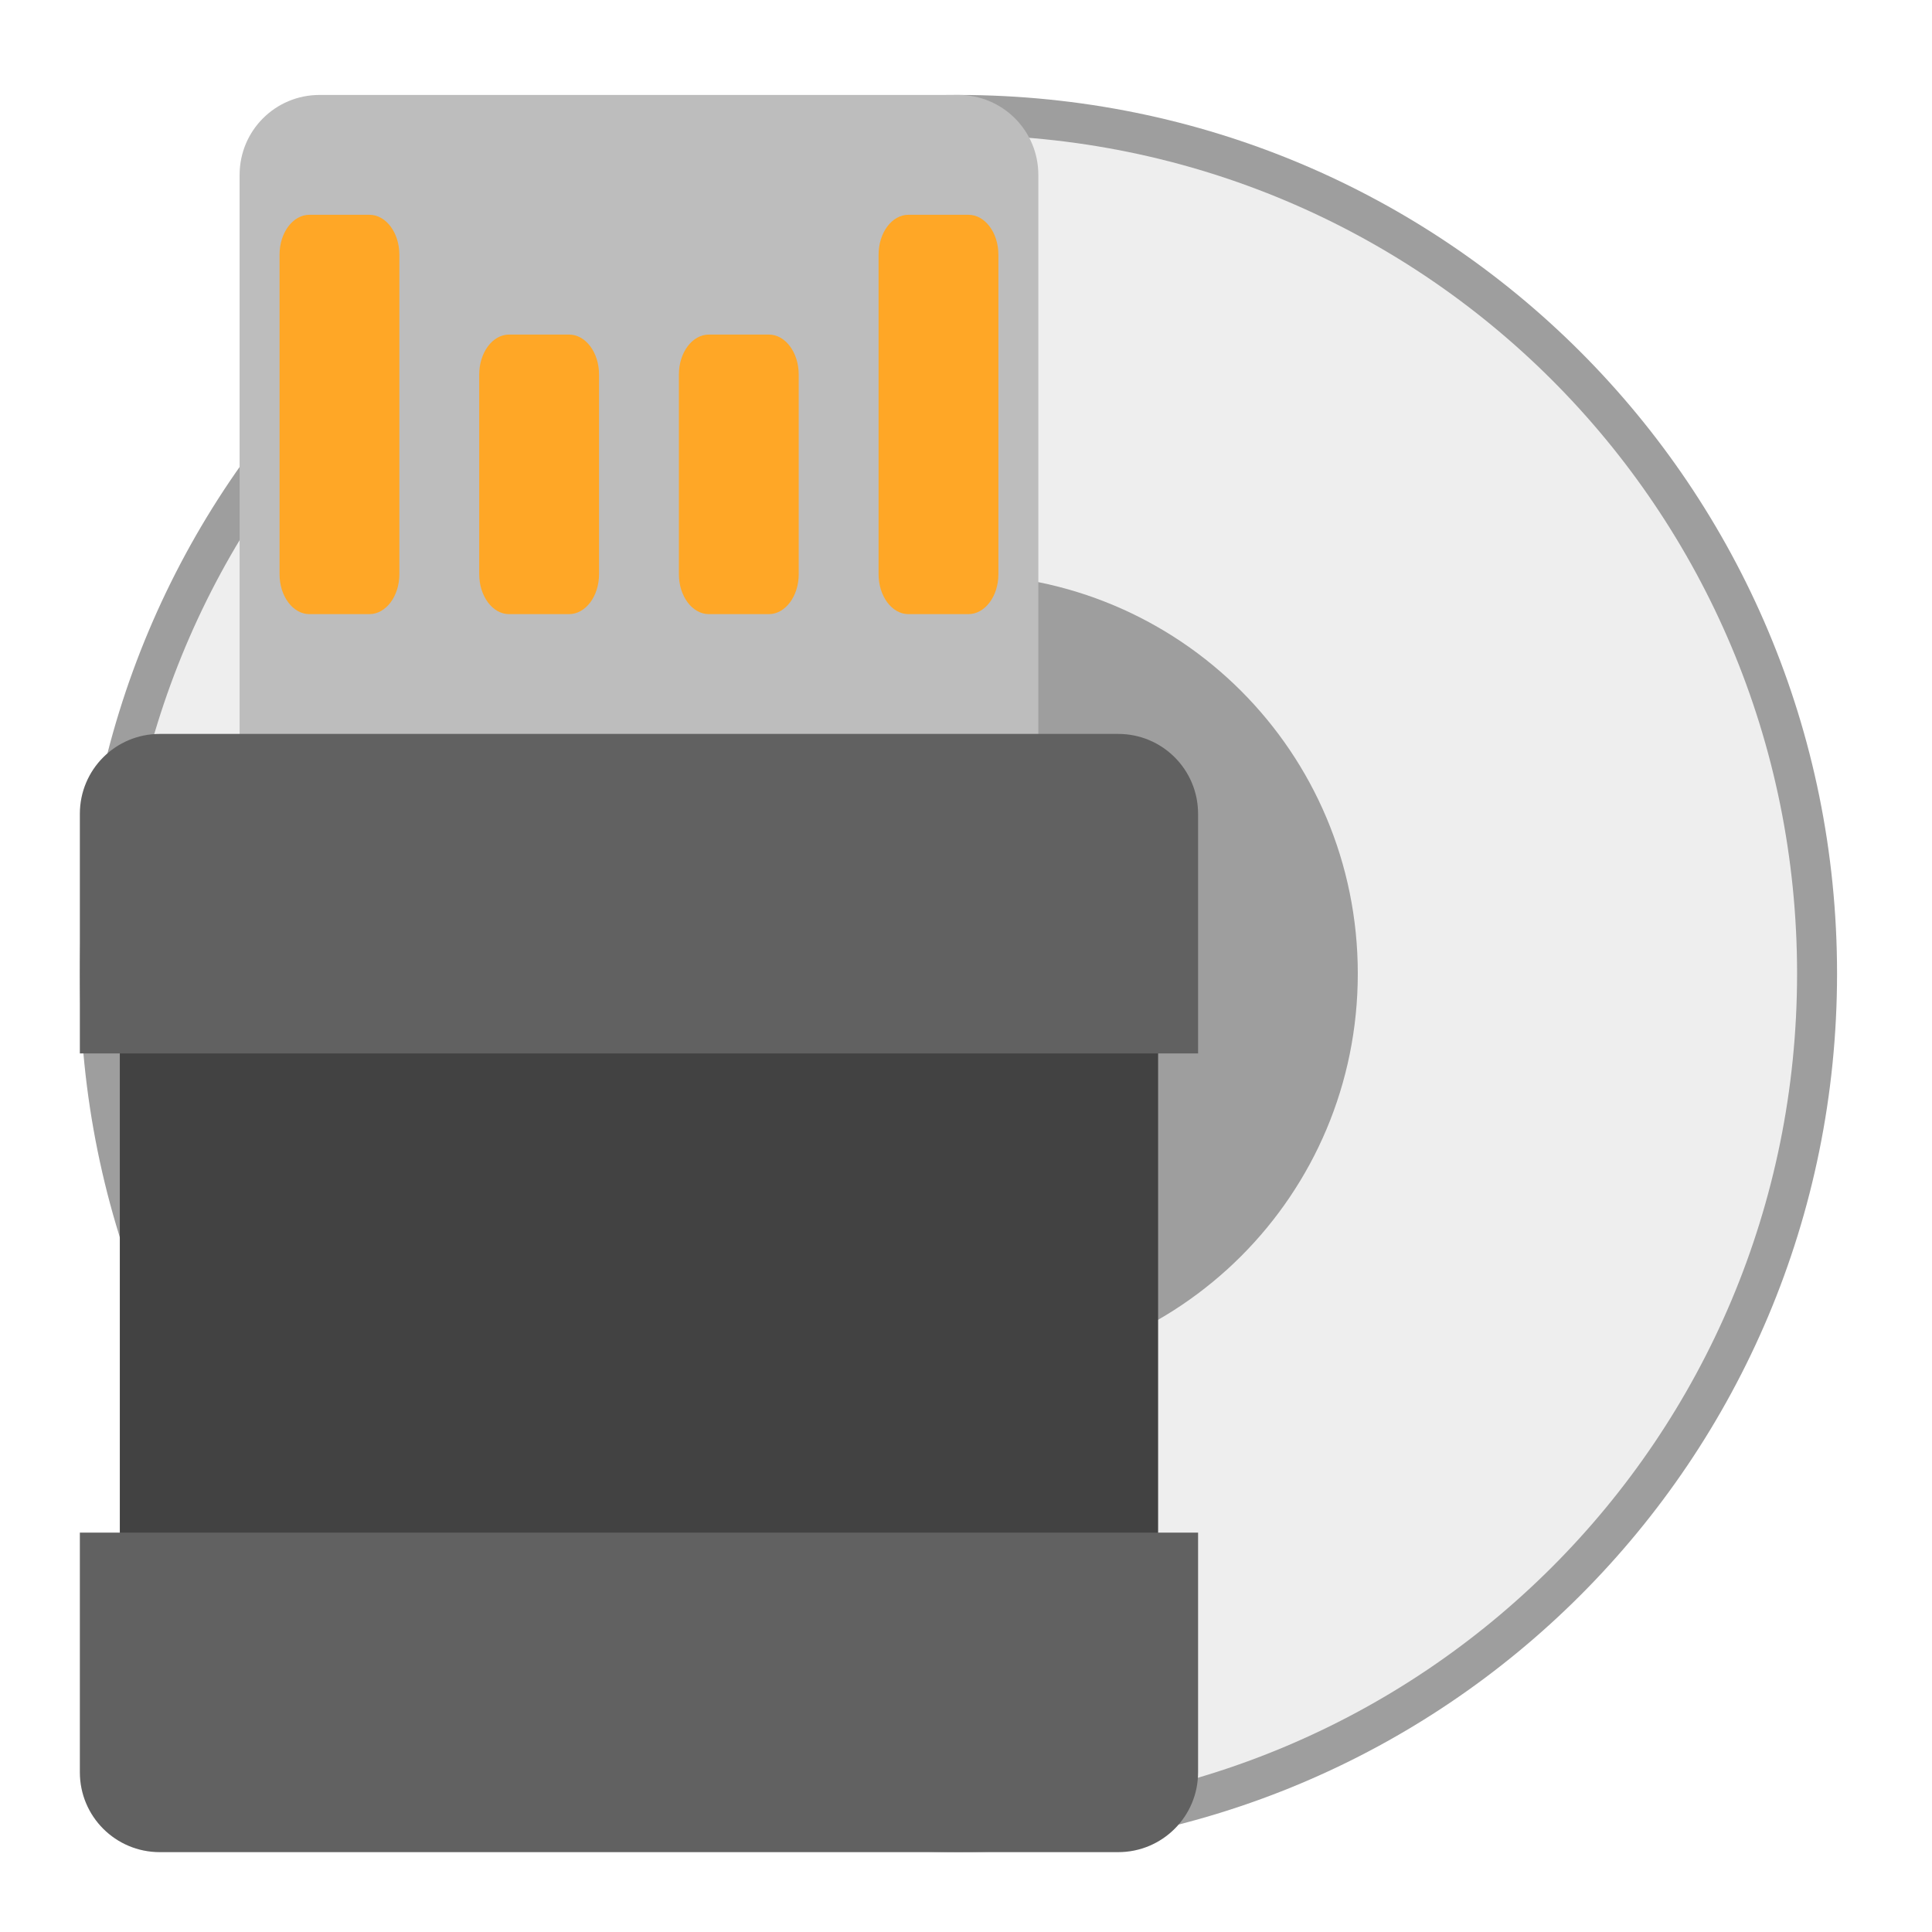
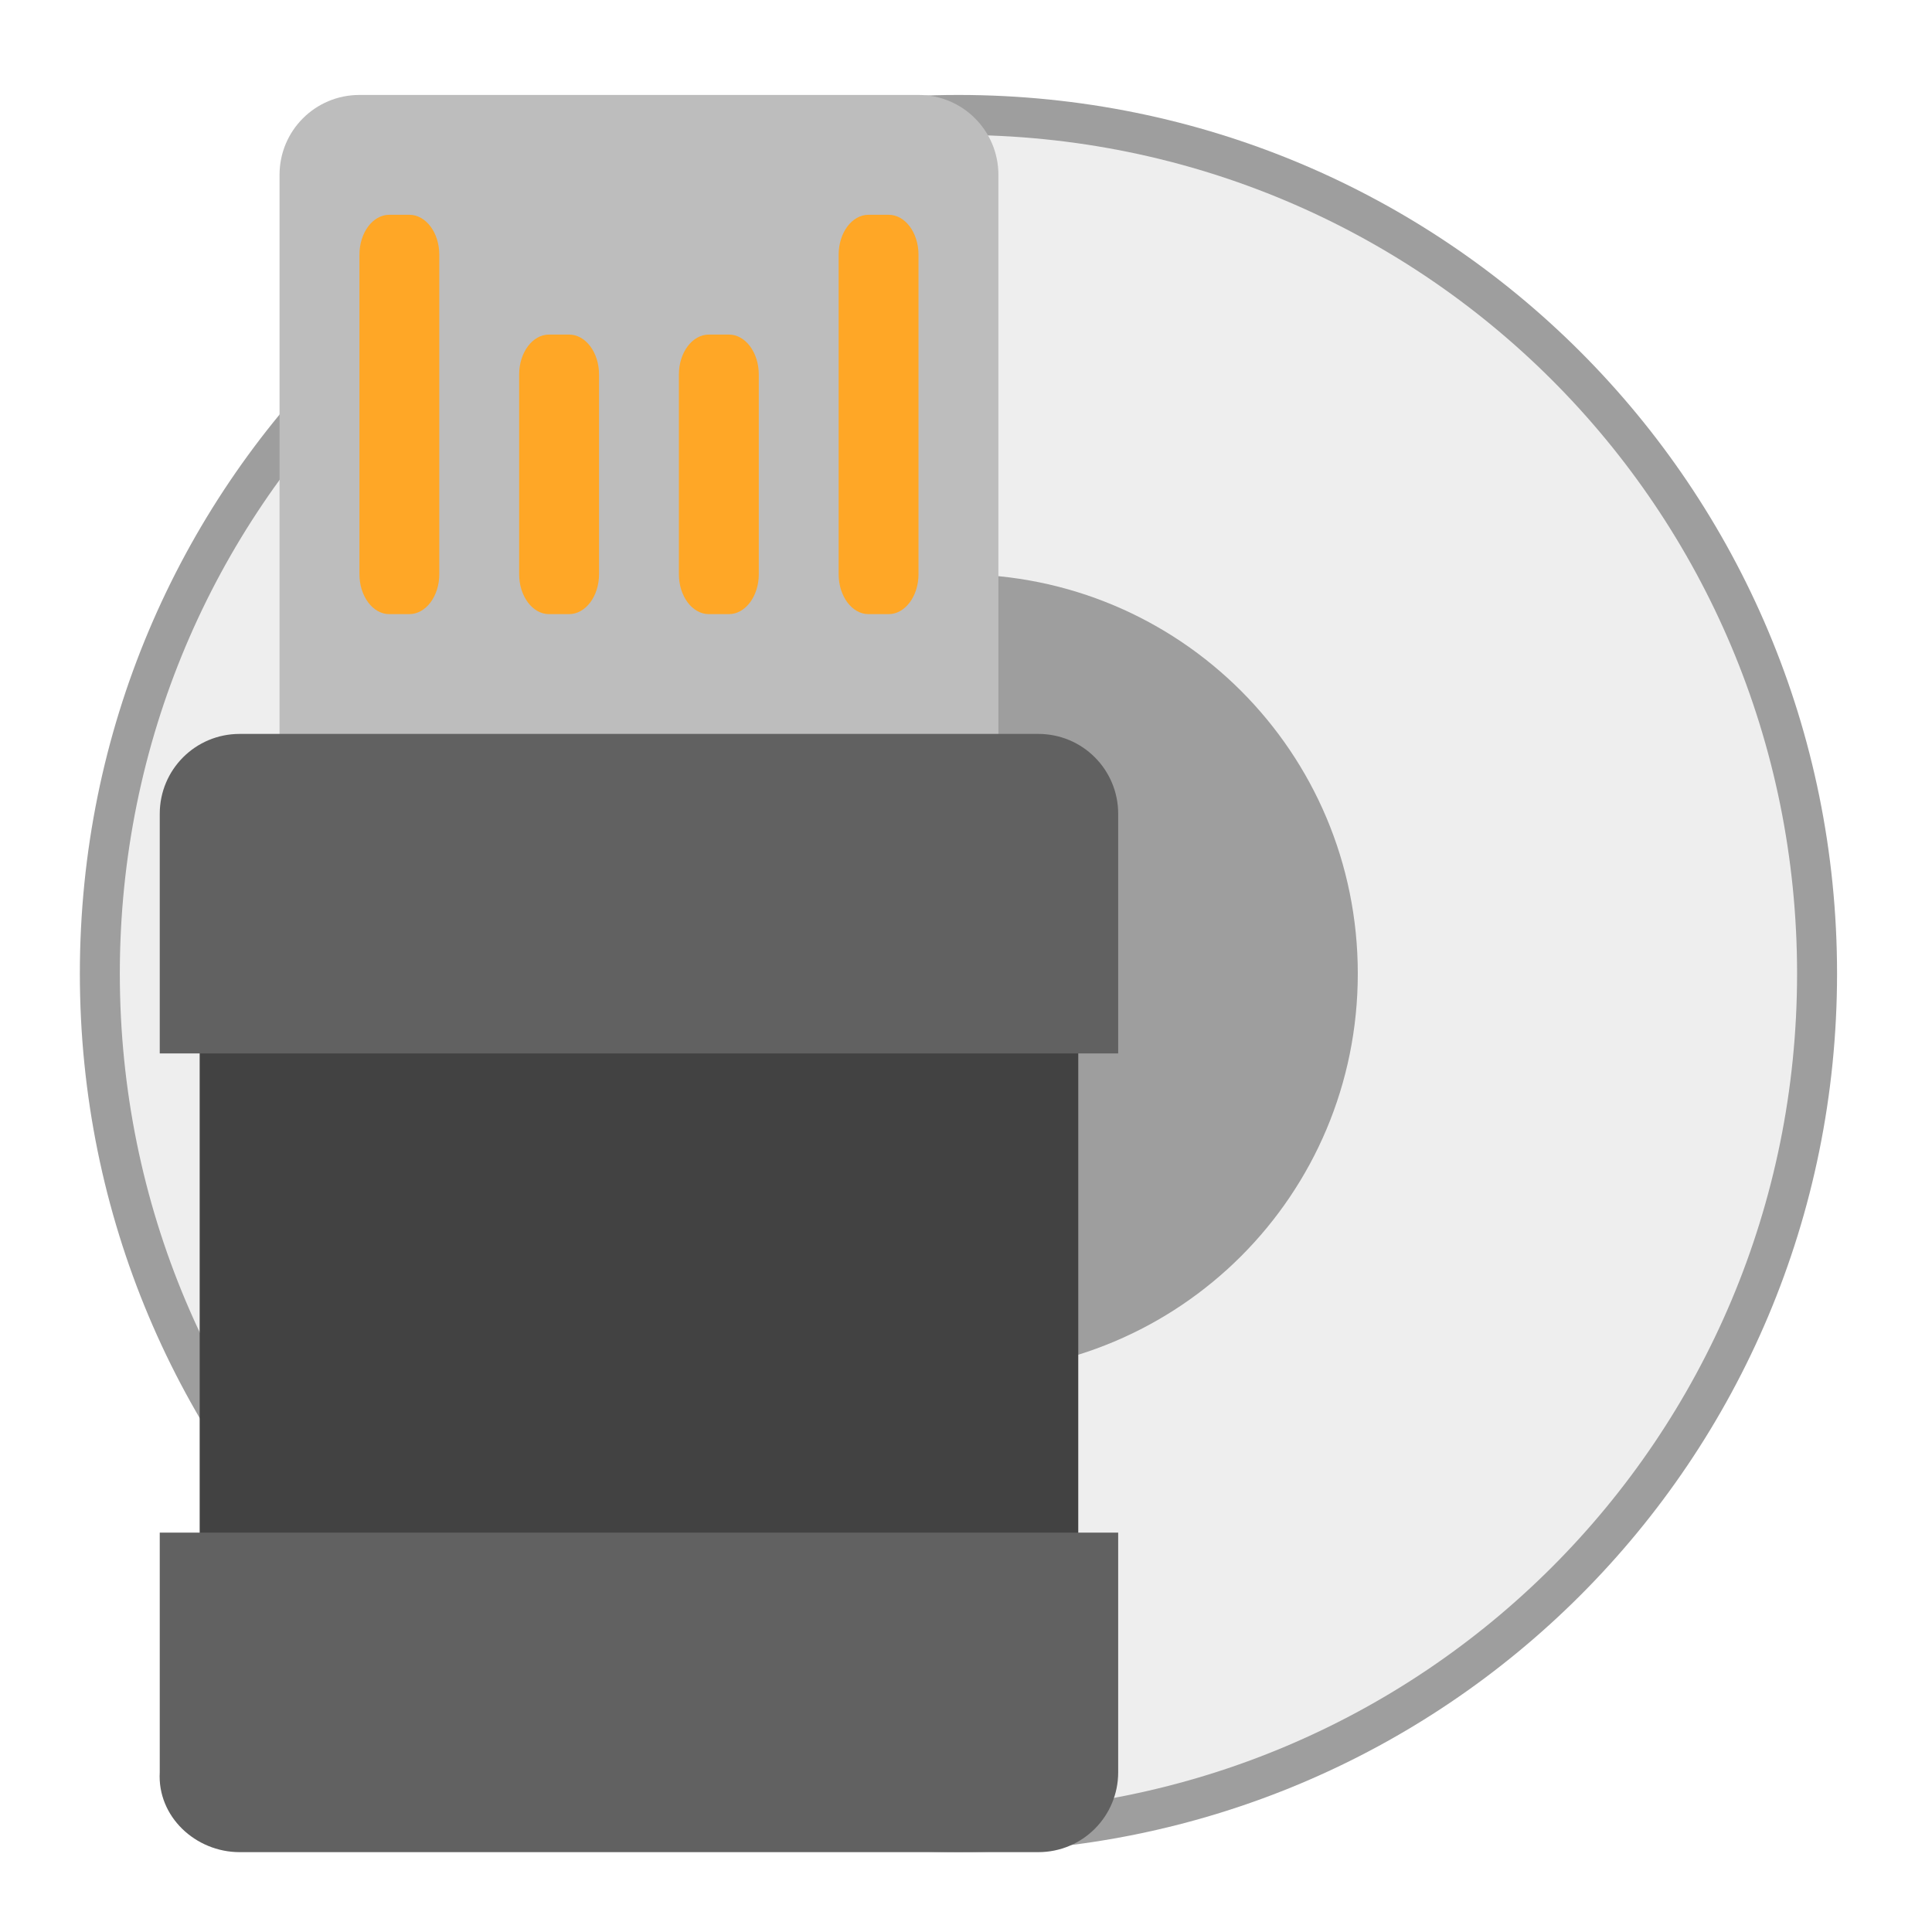
<svg xmlns="http://www.w3.org/2000/svg" width="48px" height="48px" viewBox="0 0 48 48" version="1.1">
  <g id="surface1">
    <path style=" stroke:none;fill-rule:nonzero;fill:rgb(61.961%,61.961%,61.961%);fill-opacity:1;" d="M 23.812 2.359 C 11.719 2.359 1.984 12.094 1.984 24.188 C 1.984 36.281 11.719 46.016 23.812 46.016 C 35.906 46.016 45.641 36.281 45.641 24.188 C 45.641 12.094 35.906 2.359 23.812 2.359 Z M 23.812 18.234 C 27.109 18.234 29.766 20.891 29.766 24.188 C 29.766 27.484 27.109 30.141 23.812 30.141 C 20.516 30.141 17.859 27.484 17.859 24.188 C 17.859 20.891 20.516 18.234 23.812 18.234 Z M 23.812 18.234 " />
    <path style=" stroke:none;fill-rule:nonzero;fill:rgb(93.333%,93.333%,93.333%);fill-opacity:1;" d="M 23.812 3.352 C 12.27 3.352 2.977 12.645 2.977 24.188 C 2.977 35.73 12.27 45.023 23.812 45.023 C 35.355 45.023 44.648 35.73 44.648 24.188 C 44.648 12.645 35.355 3.352 23.812 3.352 Z M 23.812 18.234 C 27.109 18.234 29.766 20.891 29.766 24.188 C 29.766 27.484 27.109 30.141 23.812 30.141 C 20.516 30.141 17.859 27.484 17.859 24.188 C 17.859 20.891 20.516 18.234 23.812 18.234 Z M 23.812 18.234 " />
    <path style=" stroke:none;fill-rule:nonzero;fill:rgb(61.961%,61.961%,61.961%);fill-opacity:1;" d="M 23.812 14.266 C 18.316 14.266 13.891 18.691 13.891 24.188 C 13.891 29.684 18.316 34.109 23.812 34.109 C 29.309 34.109 33.734 29.684 33.734 24.188 C 33.734 18.691 29.309 14.266 23.812 14.266 Z M 23.812 21.211 C 25.461 21.211 26.789 22.539 26.789 24.188 C 26.789 25.836 25.461 27.164 23.812 27.164 C 22.164 27.164 20.836 25.836 20.836 24.188 C 20.836 22.539 22.164 21.211 23.812 21.211 Z M 23.812 21.211 " />
-     <path style=" stroke:none;fill-rule:nonzero;fill:rgb(74.118%,74.118%,74.118%);fill-opacity:1;" d="M 7.938 2.359 L 23.812 2.359 C 24.91 2.359 25.797 3.246 25.797 4.344 L 25.797 21.211 C 25.797 22.309 24.91 23.195 23.812 23.195 L 7.938 23.195 C 6.84 23.195 5.953 22.309 5.953 21.211 L 5.953 4.344 C 5.953 3.246 6.84 2.359 7.938 2.359 Z M 7.938 2.359 " />
-     <path style=" stroke:none;fill-rule:nonzero;fill:rgb(25.882%,25.882%,25.882%);fill-opacity:1;" d="M 2.977 25.18 L 28.773 25.18 L 28.773 39.07 L 2.977 39.07 Z M 2.977 25.18 " />
-     <path style=" stroke:none;fill-rule:nonzero;fill:rgb(100%,65.49%,14.902%);fill-opacity:1;" d="M 7.688 5.336 L 9.176 5.336 C 9.59 5.336 9.922 5.781 9.922 6.328 L 9.922 14.266 C 9.922 14.812 9.59 15.258 9.176 15.258 L 7.688 15.258 C 7.277 15.258 6.945 14.812 6.945 14.266 L 6.945 6.328 C 6.945 5.781 7.277 5.336 7.688 5.336 Z M 7.688 5.336 " />
-     <path style=" stroke:none;fill-rule:nonzero;fill:rgb(100%,65.49%,14.902%);fill-opacity:1;" d="M 22.57 5.336 L 24.059 5.336 C 24.473 5.336 24.805 5.781 24.805 6.328 L 24.805 14.266 C 24.805 14.812 24.473 15.258 24.059 15.258 L 22.57 15.258 C 22.16 15.258 21.828 14.812 21.828 14.266 L 21.828 6.328 C 21.828 5.781 22.16 5.336 22.57 5.336 Z M 22.57 5.336 " />
-     <path style=" stroke:none;fill-rule:nonzero;fill:rgb(100%,65.49%,14.902%);fill-opacity:1;" d="M 12.648 8.312 L 14.137 8.312 C 14.551 8.312 14.883 8.758 14.883 9.305 L 14.883 14.266 C 14.883 14.812 14.551 15.258 14.137 15.258 L 12.648 15.258 C 12.238 15.258 11.906 14.812 11.906 14.266 L 11.906 9.305 C 11.906 8.758 12.238 8.312 12.648 8.312 Z M 12.648 8.312 " />
-     <path style=" stroke:none;fill-rule:nonzero;fill:rgb(100%,65.49%,14.902%);fill-opacity:1;" d="M 17.613 8.312 L 19.102 8.312 C 19.512 8.312 19.844 8.758 19.844 9.305 L 19.844 14.266 C 19.844 14.812 19.512 15.258 19.102 15.258 L 17.613 15.258 C 17.199 15.258 16.867 14.812 16.867 14.266 L 16.867 9.305 C 16.867 8.758 17.199 8.312 17.613 8.312 Z M 17.613 8.312 " />
-     <path style=" stroke:none;fill-rule:nonzero;fill:rgb(38.039%,38.039%,38.039%);fill-opacity:1;" d="M 3.969 18.234 C 2.871 18.234 1.984 19.121 1.984 20.219 L 1.984 26.172 L 29.766 26.172 L 29.766 20.219 C 29.766 19.121 28.879 18.234 27.781 18.234 Z M 3.969 18.234 " />
-     <path style=" stroke:none;fill-rule:nonzero;fill:rgb(38.039%,38.039%,38.039%);fill-opacity:1;" d="M 3.969 46.016 C 2.871 46.016 1.984 45.129 1.984 44.031 L 1.984 38.078 L 29.766 38.078 L 29.766 44.031 C 29.766 45.129 28.879 46.016 27.781 46.016 Z M 3.969 46.016 " />
+     <path style=" stroke:none;fill-rule:nonzero;fill:rgb(74.118%,74.118%,74.118%);fill-opacity:1;" d="M 8.93 2.359 L 22.82 2.359 C 23.918 2.359 24.805 3.246 24.805 4.344 L 24.805 21.211 C 24.805 22.309 23.918 23.195 22.82 23.195 L 8.93 23.195 C 7.832 23.195 6.945 22.309 6.945 21.211 L 6.945 4.344 C 6.945 3.246 7.832 2.359 8.93 2.359 Z M 8.93 2.359 " />
+     <path style=" stroke:none;fill-rule:nonzero;fill:rgb(25.882%,25.882%,25.882%);fill-opacity:1;" d="M 4.961 25.18 L 26.789 25.18 L 26.789 39.07 L 4.961 39.07 Z M 4.961 25.18 " />
+     <path style=" stroke:none;fill-rule:nonzero;fill:rgb(100%,65.49%,14.902%);fill-opacity:1;" d="M 9.672 5.336 L 10.168 5.336 C 10.582 5.336 10.914 5.781 10.914 6.328 L 10.914 14.266 C 10.914 14.812 10.582 15.258 10.168 15.258 L 9.672 15.258 C 9.262 15.258 8.93 14.812 8.93 14.266 L 8.93 6.328 C 8.93 5.781 9.262 5.336 9.672 5.336 Z M 9.672 5.336 " />
+     <path style=" stroke:none;fill-rule:nonzero;fill:rgb(100%,65.49%,14.902%);fill-opacity:1;" d="M 21.578 5.336 L 22.078 5.336 C 22.488 5.336 22.82 5.781 22.82 6.328 L 22.82 14.266 C 22.82 14.812 22.488 15.258 22.078 15.258 L 21.578 15.258 C 21.168 15.258 20.836 14.812 20.836 14.266 L 20.836 6.328 C 20.836 5.781 21.168 5.336 21.578 5.336 Z M 21.578 5.336 " />
+     <path style=" stroke:none;fill-rule:nonzero;fill:rgb(100%,65.49%,14.902%);fill-opacity:1;" d="M 13.641 8.312 L 14.137 8.312 C 14.551 8.312 14.883 8.758 14.883 9.305 L 14.883 14.266 C 14.883 14.812 14.551 15.258 14.137 15.258 L 13.641 15.258 C 13.23 15.258 12.898 14.812 12.898 14.266 L 12.898 9.305 C 12.898 8.758 13.23 8.312 13.641 8.312 Z M 13.641 8.312 " />
+     <path style=" stroke:none;fill-rule:nonzero;fill:rgb(100%,65.49%,14.902%);fill-opacity:1;" d="M 17.613 8.312 L 18.109 8.312 C 18.52 8.312 18.852 8.758 18.852 9.305 L 18.852 14.266 C 18.852 14.812 18.52 15.258 18.109 15.258 L 17.613 15.258 C 17.199 15.258 16.867 14.812 16.867 14.266 L 16.867 9.305 C 16.867 8.758 17.199 8.312 17.613 8.312 Z M 17.613 8.312 " />
+     <path style=" stroke:none;fill-rule:nonzero;fill:rgb(38.039%,38.039%,38.039%);fill-opacity:1;" d="M 5.953 18.234 C 4.855 18.234 3.969 19.121 3.969 20.219 L 3.969 26.172 L 27.781 26.172 L 27.781 20.219 C 27.781 19.121 26.895 18.234 25.797 18.234 Z M 5.953 18.234 " />
+     <path style=" stroke:none;fill-rule:nonzero;fill:rgb(38.039%,38.039%,38.039%);fill-opacity:1;" d="M 5.953 46.016 C 4.855 46.016 3.906 45.129 3.969 44.031 L 3.969 38.078 L 27.781 38.078 L 27.781 44.031 C 27.781 45.129 26.895 46.016 25.797 46.016 Z M 5.953 46.016 " />
  </g>
</svg>
